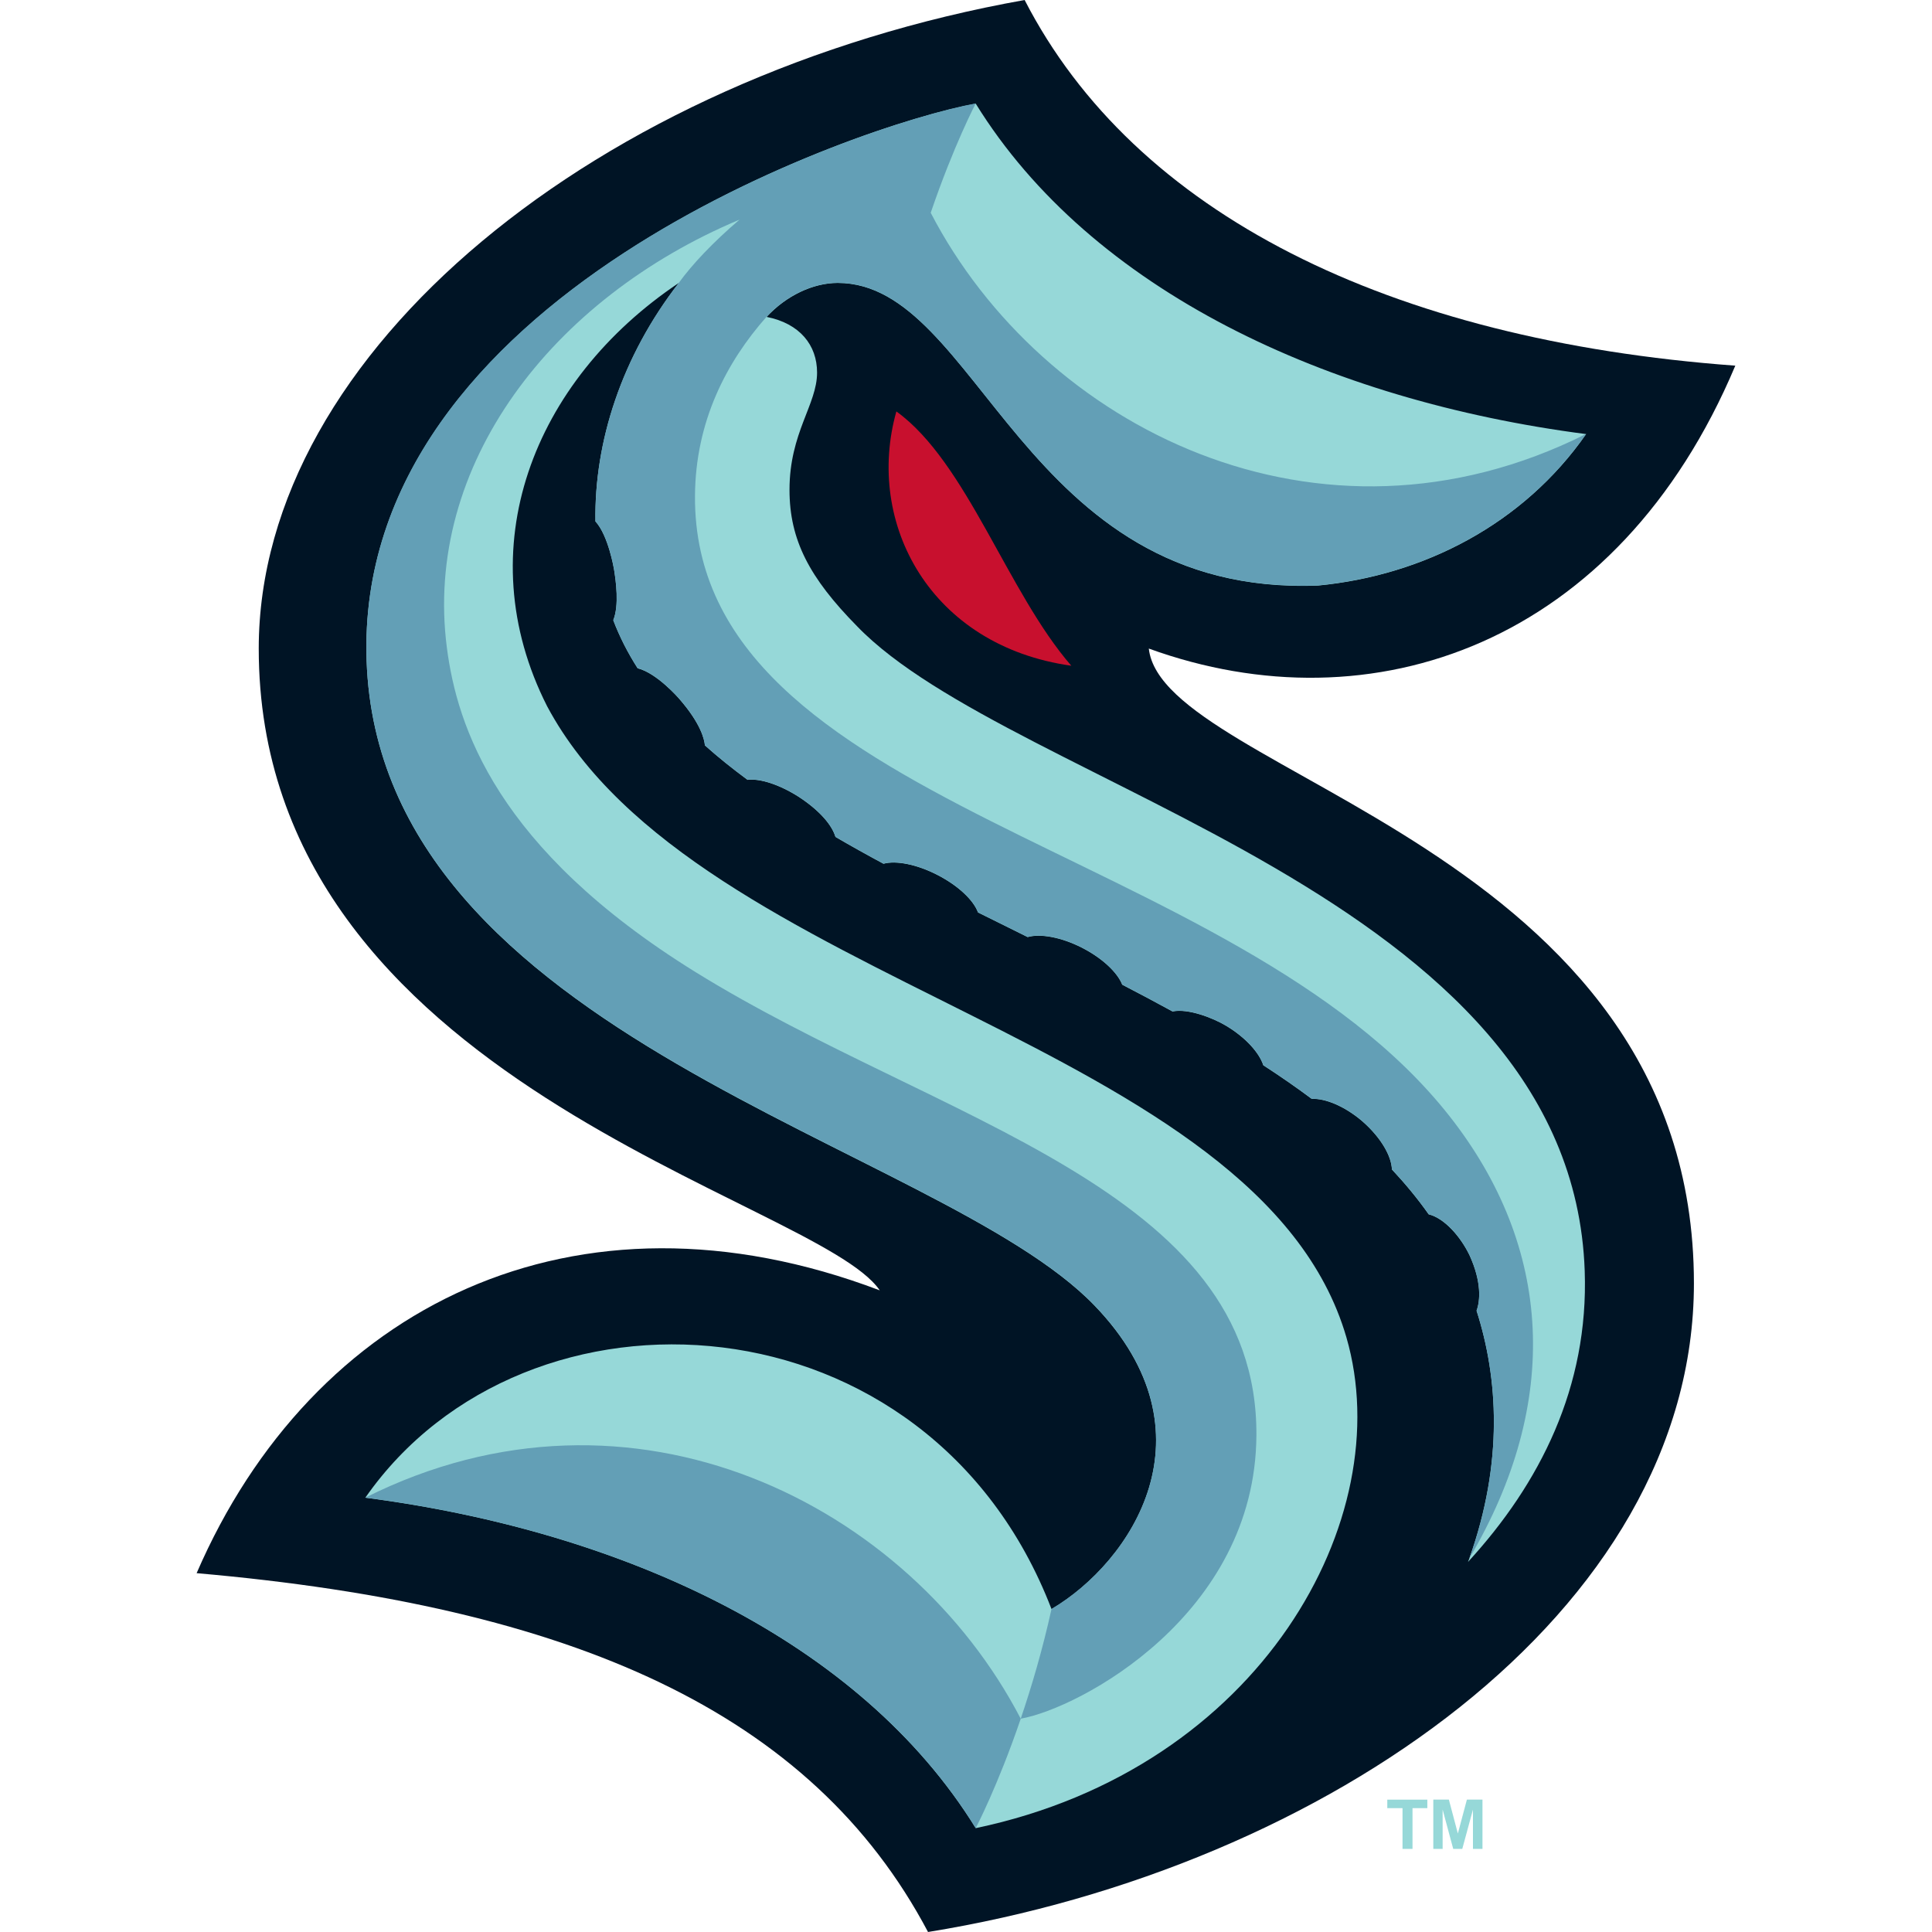
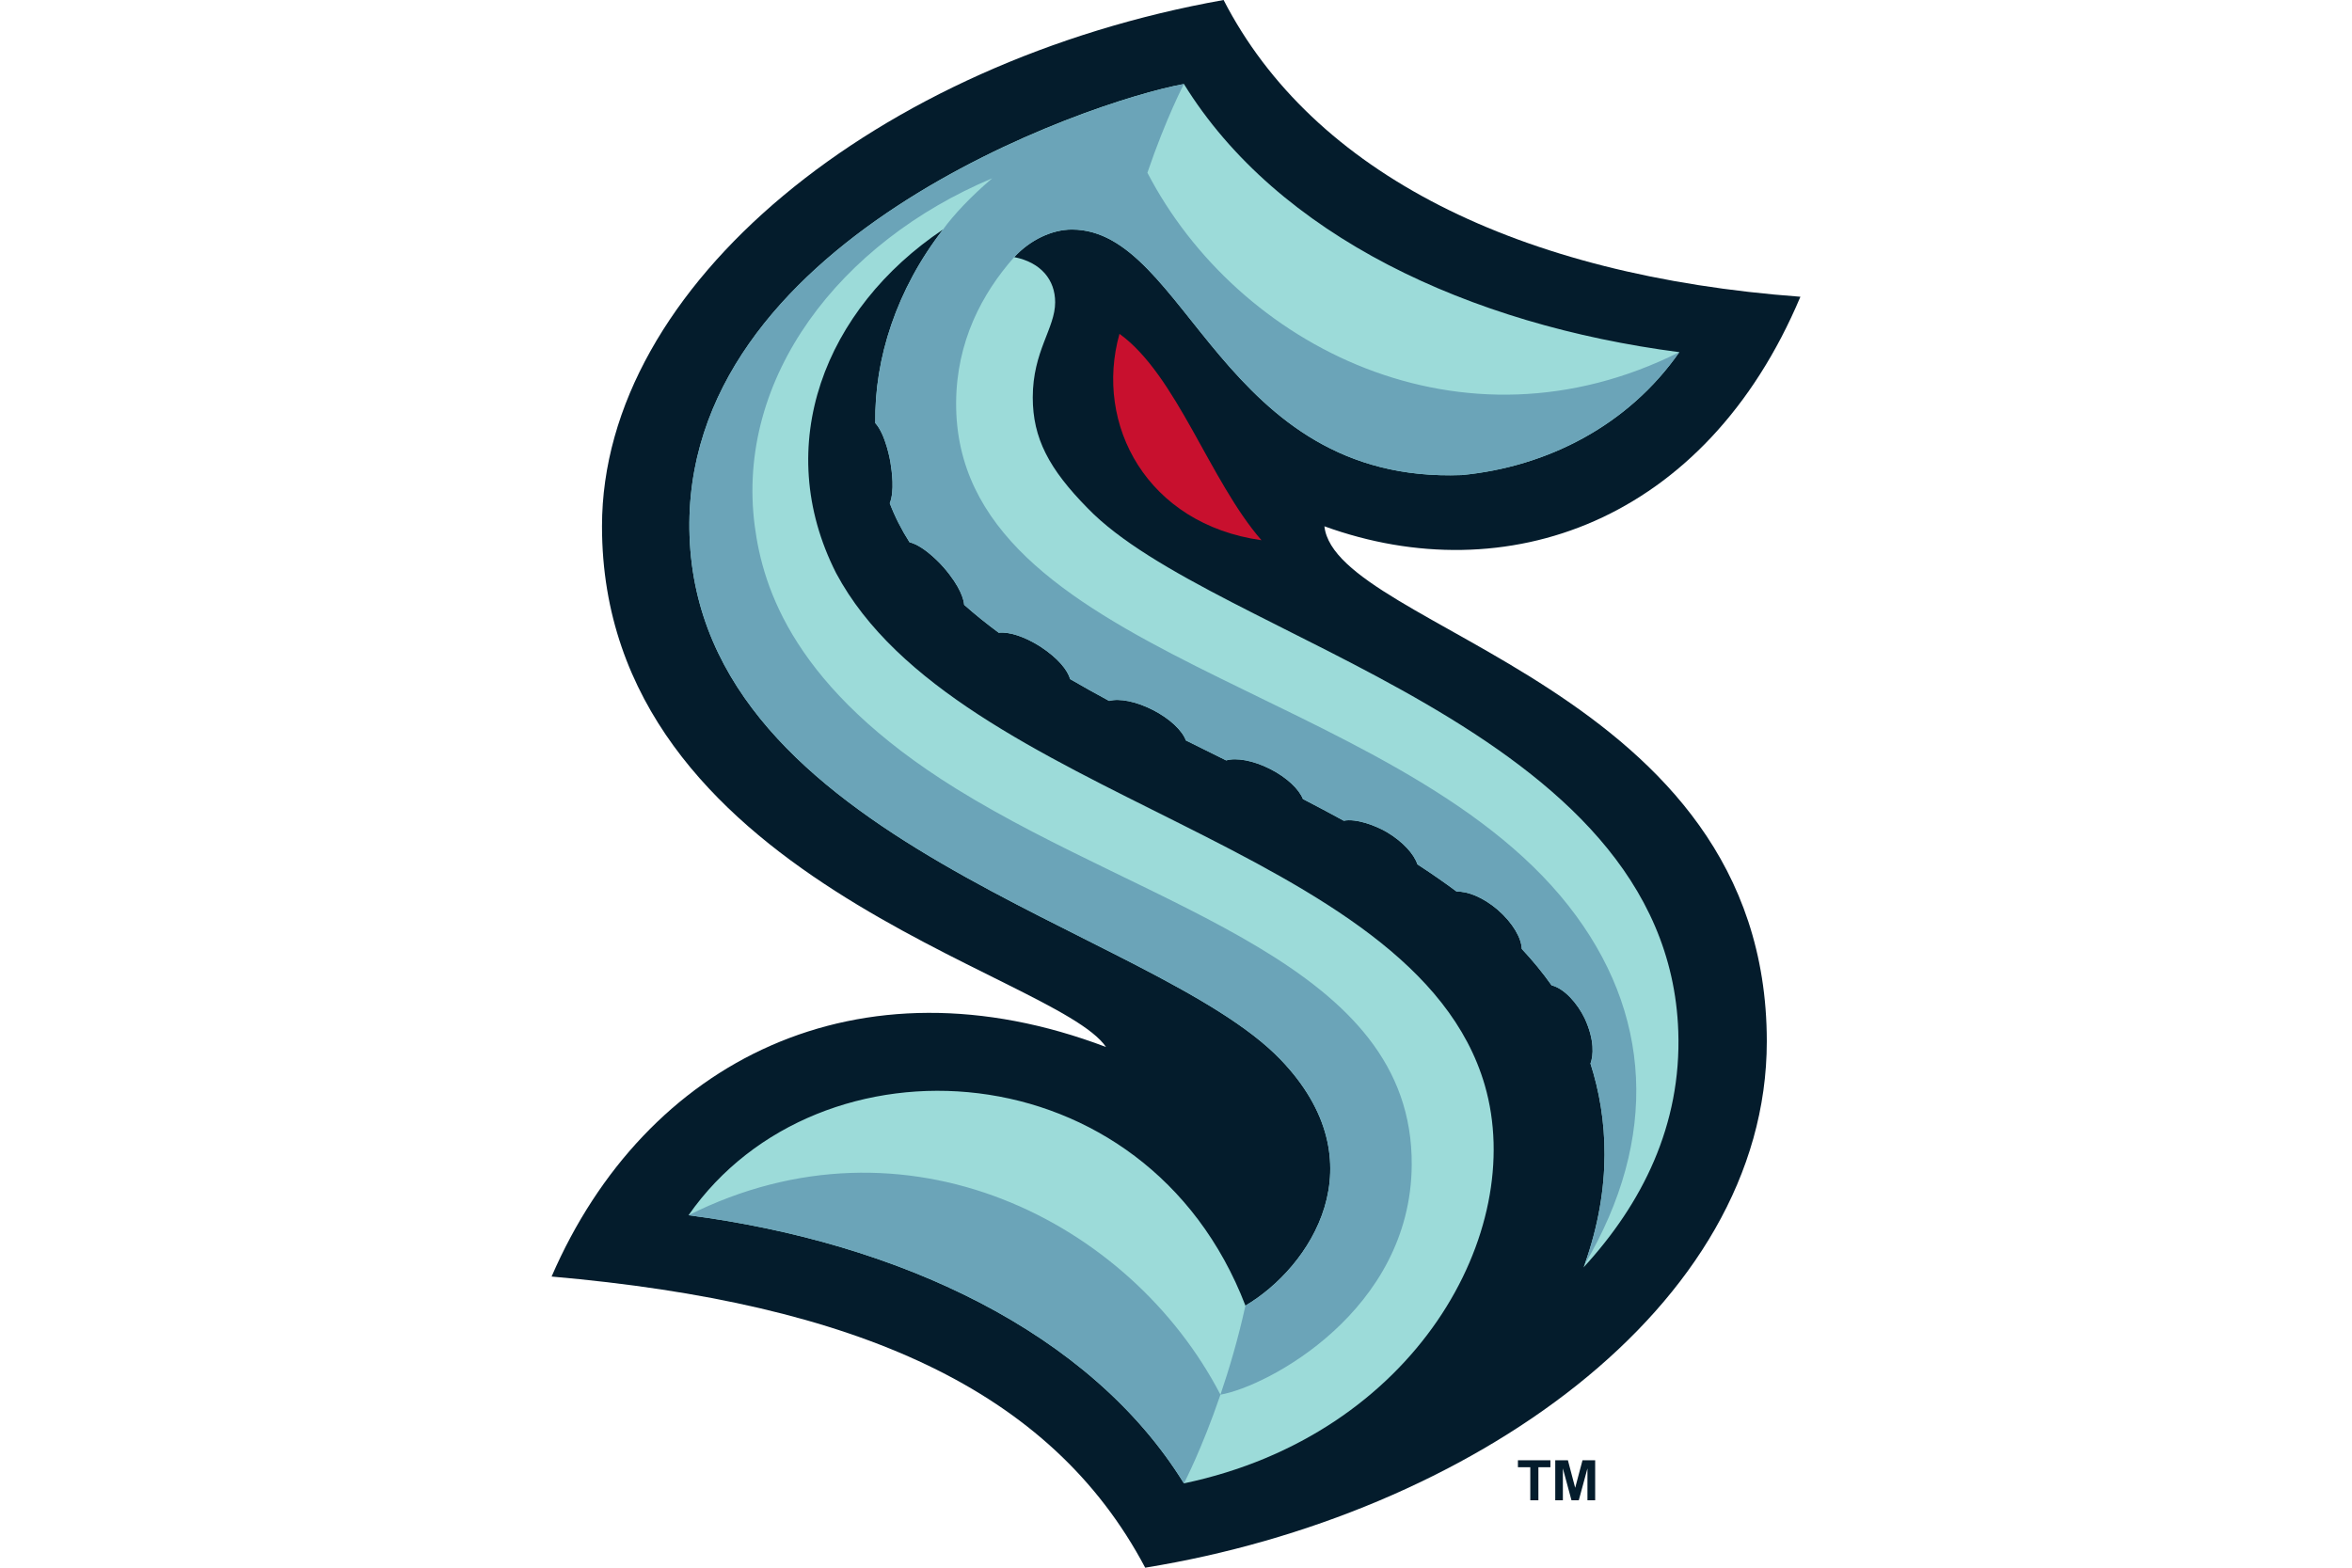
- <svg xmlns="http://www.w3.org/2000/svg" version="1.1" id="Layer_1" x="0px" y="0px" viewBox="0 0 288 288" style="enable-background:new 0 0 288 288;" xml:space="preserve">
-   <style type="text/css">
- 	.st0{fill:#001425;}
- 	.st1{fill:#96D8D8;}
- 	.st2{fill:#C8102E;}
- 	.st3{fill:#639FB6;}
- </style>
-   <g>
-     <g>
-       <path class="st0" d="M29.31,234.51c56.12,4.91,91.71,20.73,109.03,53.49c59.31-9.61,114.17-47.65,114.17-96.69    c0-65.33-79.15-75.6-81.26-94.63c33.29,12.07,69.94-0.63,87.43-42.17C206.97,50.69,169.11,31.83,152.74,0    C89.31,11.29,38.57,52.34,38.57,96.69c0,64.77,83.25,81.92,92.57,95.66C85.71,175.12,46.52,194.75,29.31,234.51z" />
-       <path class="st1" d="M127.75,93.34c-7.1-7.21-10.06-12.86-10.06-20.32c0-8.53,4.11-12.7,4.11-17.48c0-4.1-2.58-7.32-7.52-8.3    c2.93-3.16,6.91-5.06,10.6-5.06c21.17,0,27.42,46.79,71.59,45.11c15.74-1.51,30.62-9.16,39.97-22.58    c-38.57-5.01-73.78-21.4-90.99-49.26c0,0,0,0,0,0c-17.85,3.25-92.69,29.08-90.8,83.06c1.97,56.29,85.22,71.94,108.51,96.11    c18.36,19.06,5.43,38.27-6.41,45.25c-18.28-47.55-78.37-50.93-102.29-16.61c38.57,5.01,73.78,21.4,90.99,49.26    c42.55-8.93,63.07-46.24,55.26-73.15c-12.93-44.54-96.88-52.37-119.15-94.09c-11.9-23.47-2.12-48.53,19.64-63.11    c-8.54,11.01-12.62,23.69-12.44,35.56c1.93,2.1,2.75,7.04,2.77,7.14c0.28,1.72,0.79,5.36-0.11,7.59c0.95,2.5,2.17,4.88,3.63,7.16    c2.91,0.73,6.19,4.53,6.25,4.61c3.2,3.68,3.7,6.01,3.78,6.89c1.98,1.77,4.1,3.47,6.35,5.13c1.87-0.22,4.73,0.69,7.63,2.53    c3.34,2.19,5.01,4.36,5.48,5.98c2.33,1.36,4.72,2.69,7.16,4c1.87-0.51,4.95,0.08,8.04,1.67c3.1,1.59,5.38,3.76,6.05,5.59    c2.45,1.22,4.92,2.45,7.4,3.67c1.87-0.54,4.98,0,8.1,1.59c3.05,1.56,5.29,3.7,6,5.51c2.53,1.31,5.03,2.64,7.5,3.99    c2.3-0.47,5.96,0.93,7.96,2.12c2.95,1.76,4.97,4.05,5.57,5.9c2.5,1.62,4.91,3.29,7.22,5.01c1.95-0.09,4.83,1.03,7.51,3.31    c2.89,2.52,4.38,5.29,4.44,7.21c2,2.14,3.84,4.36,5.48,6.69c2.37,0.59,4.75,3.33,6.08,6.08c1.84,4.01,1.6,6.83,1.06,8.29    c3.19,9.96,4.05,22.51-1.08,36.94c-0.05,0.15-0.12,0.33-0.2,0.51c10.74-11.7,18.01-26.1,17.4-43.39    C234.28,133.16,151.04,117.51,127.75,93.34z" />
-       <path class="st2" d="M159.7,99.24c-9.51-10.94-15.59-30.34-26.08-37.91C128.92,78.03,138.71,96.3,159.7,99.24z" />
-       <path class="st3" d="M152.16,256.21c-3.43,10.06-6.71,16.3-6.71,16.3c-17.2-27.86-52.42-44.25-90.99-49.26    C94.32,203.27,135.58,224.29,152.16,256.21z M236.44,64.69c-39.85,19.98-81.12-1.04-97.7-32.97c3.43-10.06,6.71-16.3,6.71-16.3    c-16.85,3.07-92.71,28.62-90.8,83.06c1.97,56.29,85.22,71.94,108.51,96.11c18.36,19.06,5.43,38.27-6.41,45.25    c-1.35,6.12-2.99,11.65-4.59,16.36c8.67-1.51,34.96-15.43,35.13-42.21c0.24-36.91-47.47-46.69-83.62-69.09    c-29.76-18.44-35.54-36.73-37.05-48.31c-3.55-27.24,15.67-52.12,43.62-63.85c-4.01,3.42-7.12,6.75-9.04,9.41    c-8.54,11.01-12.62,23.69-12.44,35.56c1.93,2.11,2.75,7.04,2.77,7.14c0.28,1.72,0.79,5.36-0.11,7.59c0.95,2.5,2.17,4.88,3.63,7.16    c2.91,0.73,6.19,4.53,6.25,4.61c3.2,3.68,3.7,6.01,3.78,6.89c1.98,1.77,4.1,3.47,6.35,5.13c1.87-0.22,4.73,0.69,7.63,2.53    c3.34,2.19,5.01,4.36,5.48,5.98c2.33,1.36,4.72,2.69,7.16,4c1.87-0.51,4.95,0.08,8.04,1.67c3.1,1.59,5.38,3.76,6.05,5.59    c2.45,1.22,4.92,2.45,7.4,3.67c1.87-0.54,4.98,0,8.1,1.59c3.05,1.56,5.29,3.7,6,5.51c2.53,1.31,5.03,2.64,7.5,3.99    c2.3-0.47,5.96,0.93,7.96,2.12c2.95,1.76,4.97,4.05,5.57,5.9c2.5,1.62,4.91,3.29,7.22,5.01c1.95-0.09,4.83,1.03,7.51,3.31    c2.89,2.52,4.38,5.29,4.44,7.21c2,2.14,3.84,4.36,5.48,6.69c2.37,0.59,4.75,3.33,6.08,6.08c1.84,4.01,1.6,6.83,1.06,8.29    c3.19,9.96,4.05,22.51-1.08,36.94c13.73-23.27,12.41-46.38-2.94-65.91c-32.08-40.82-112.79-45.69-112.49-92.48    c0.07-11.13,4.72-19.98,10.67-26.7c2.93-3.16,6.91-5.06,10.6-5.06c21.17,0,27.42,46.79,71.59,45.11    C212.22,85.76,227.1,78.11,236.44,64.69C236.44,64.69,236.44,64.69,236.44,64.69C236.44,64.69,236.44,64.69,236.44,64.69z" />
-     </g>
-     <g>
-       <path class="st1" d="M209.07,275.61v-6.07h-2.27v-1.27h5.97v1.27h-2.21v6.07H209.07z M213.66,275.61v-7.35h2.32l1.34,5.06    l1.35-5.06h2.32v7.35h-1.42v-5.86l-1.59,5.86h-1.35l-1.58-5.86v5.86H213.66z" />
-     </g>
-   </g>
+ <svg xmlns="http://www.w3.org/2000/svg" viewBox="0 0 960 640">
+   <path fill="#041C2C" d="M225.143 521.143C349.845 532.046 428.94 567.213 467.429 640c131.803-21.362 253.714-105.894 253.714-214.857 0-145.171-175.882-167.991-180.572-210.286 73.982 26.813 155.423-1.41 194.286-93.714C619.927 112.654 535.8 70.723 499.43 0 358.465 25.097 245.714 116.317 245.714 214.857c0 143.93 184.99 182.035 205.715 212.572-100.964-38.284-188.042 5.346-226.286 93.714z" />
+   <path fill="#9CDBD9" d="M443.889 207.418c-15.78-16.032-22.353-28.585-22.353-45.155 0-18.948 9.14-28.219 9.14-38.848 0-9.121-5.73-16.276-16.71-18.455 6.517-7.014 15.347-11.251 23.566-11.251 47.044 0 60.935 103.967 159.088 100.234 34.985-3.354 68.037-20.366 88.813-50.18-85.716-11.127-163.966-47.554-202.198-109.468-39.665 7.22-205.987 64.614-201.78 184.576C285.84 343.97 470.832 378.733 522.58 432.454c40.802 42.359 12.066 85.044-14.237 100.565-40.631-105.67-174.152-113.187-227.307-36.91 85.715 11.128 163.965 47.554 202.198 109.468 94.552-19.837 140.164-102.747 122.802-162.549-28.731-98.969-215.29-116.379-264.774-209.08-26.444-52.157-4.7-107.849 43.645-140.253-18.971 24.457-28.052 52.647-27.643 79.028 4.287 4.678 6.12 15.638 6.157 15.86.624 3.83 1.749 11.91-.252 16.861 2.112 5.547 4.824 10.843 8.063 15.92 6.473 1.62 13.748 10.06 13.9 10.233 7.12 8.186 8.229 13.35 8.408 15.315 4.398 3.922 9.119 7.715 14.11 11.403 4.164-.497 10.502 1.524 16.967 5.633 7.433 4.867 11.137 9.68 12.186 13.298a554.525 554.525 0 0015.911 8.898c4.159-1.132 10.994.188 17.873 3.703 6.885 3.523 11.965 8.365 13.45 12.426 5.451 2.72 10.942 5.435 16.444 8.159 4.157-1.203 11.06-.01 17.998 3.523 6.787 3.457 11.749 8.22 13.333 12.244a803.372 803.372 0 0116.666 8.864c5.107-1.039 13.25 2.068 17.683 4.701 6.548 3.917 11.052 8.994 12.375 13.108 5.547 3.602 10.914 7.304 16.048 11.131 4.34-.202 10.723 2.282 16.683 7.358 6.424 5.593 9.726 11.746 9.869 16.029 4.45 4.753 8.526 9.7 12.17 14.864 5.258 1.316 10.565 7.4 13.515 13.505 4.09 8.906 3.552 15.184 2.352 18.424 7.097 22.142 9.01 50.022-2.401 82.097-.118.335-.268.727-.434 1.142 23.876-25.993 40.023-57.997 38.676-96.42-4.387-125.098-189.377-159.862-241.126-213.584z" />
+   <path fill="#C8102E" d="M514.882 220.542c-21.14-24.316-34.642-67.412-57.95-84.254-10.452 37.109 11.323 77.706 57.95 84.254z" />
+   <path fill="#6BA4B8" d="M498.142 569.365c-7.623 22.345-14.907 36.212-14.907 36.212-38.233-61.914-116.483-98.34-202.199-109.468 88.566-44.403 180.261 2.312 217.106 73.256zm187.29-425.601c-88.566 44.402-180.26-2.313-217.105-73.256 7.623-22.345 14.908-36.213 14.908-36.213-37.455 6.821-206.022 63.606-201.78 184.576C285.84 343.97 470.832 378.733 522.58 432.454c40.802 42.359 12.066 85.044-14.237 100.565-3.001 13.607-6.638 25.9-10.202 36.346 19.27-3.357 77.688-34.281 78.072-93.792.53-82.02-105.48-103.752-185.831-153.527-66.139-40.971-78.977-81.628-82.33-107.36-7.886-60.536 34.833-115.82 96.934-141.9-8.908 7.595-15.817 15.001-20.08 20.909-18.97 24.457-28.051 52.647-27.642 79.028 4.287 4.678 6.12 15.639 6.157 15.86.624 3.83 1.749 11.91-.252 16.861 2.112 5.547 4.824 10.843 8.063 15.92 6.473 1.62 13.748 10.06 13.9 10.233 7.12 8.186 8.229 13.351 8.408 15.315 4.398 3.922 9.119 7.715 14.11 11.403 4.164-.497 10.502 1.524 16.967 5.633 7.433 4.866 11.137 9.68 12.186 13.298a553.56 553.56 0 0015.911 8.898c4.159-1.132 10.994.188 17.873 3.703 6.885 3.523 11.965 8.365 13.45 12.426 5.451 2.72 10.942 5.434 16.444 8.159 4.157-1.203 11.06-.009 17.998 3.523 6.787 3.457 11.749 8.22 13.333 12.245 5.62 2.91 11.186 5.86 16.666 8.863 5.107-1.039 13.25 2.068 17.683 4.701 6.548 3.917 11.052 8.994 12.375 13.108 5.547 3.602 10.914 7.304 16.048 11.131 4.34-.202 10.723 2.282 16.683 7.358 6.424 5.593 9.726 11.746 9.869 16.03 4.45 4.752 8.526 9.698 12.17 14.864 5.258 1.315 10.565 7.399 13.515 13.504 4.09 8.906 3.552 15.184 2.352 18.424 7.097 22.142 9.01 50.022-2.401 82.097 30.52-51.717 27.58-103.062-6.536-146.472C568.95 279.103 389.584 268.266 390.255 164.3c.16-24.733 10.48-44.408 23.712-59.339 6.516-7.014 15.346-11.252 23.565-11.252 47.044 0 60.935 103.968 159.088 100.235 34.985-3.354 68.037-20.366 88.812-50.18z" />
+   <path fill="#041C2C" d="M624.607 612.477v-13.5h-5.045v-2.83h13.26v2.83h-4.905v13.5h-3.31zm10.189 0v-16.33h5.165l2.971 11.245 2.991-11.246h5.165v16.33h-3.15v-13.02l-3.532 13.02h-2.99l-3.51-13.02v13.02h-3.11z" />
</svg>
